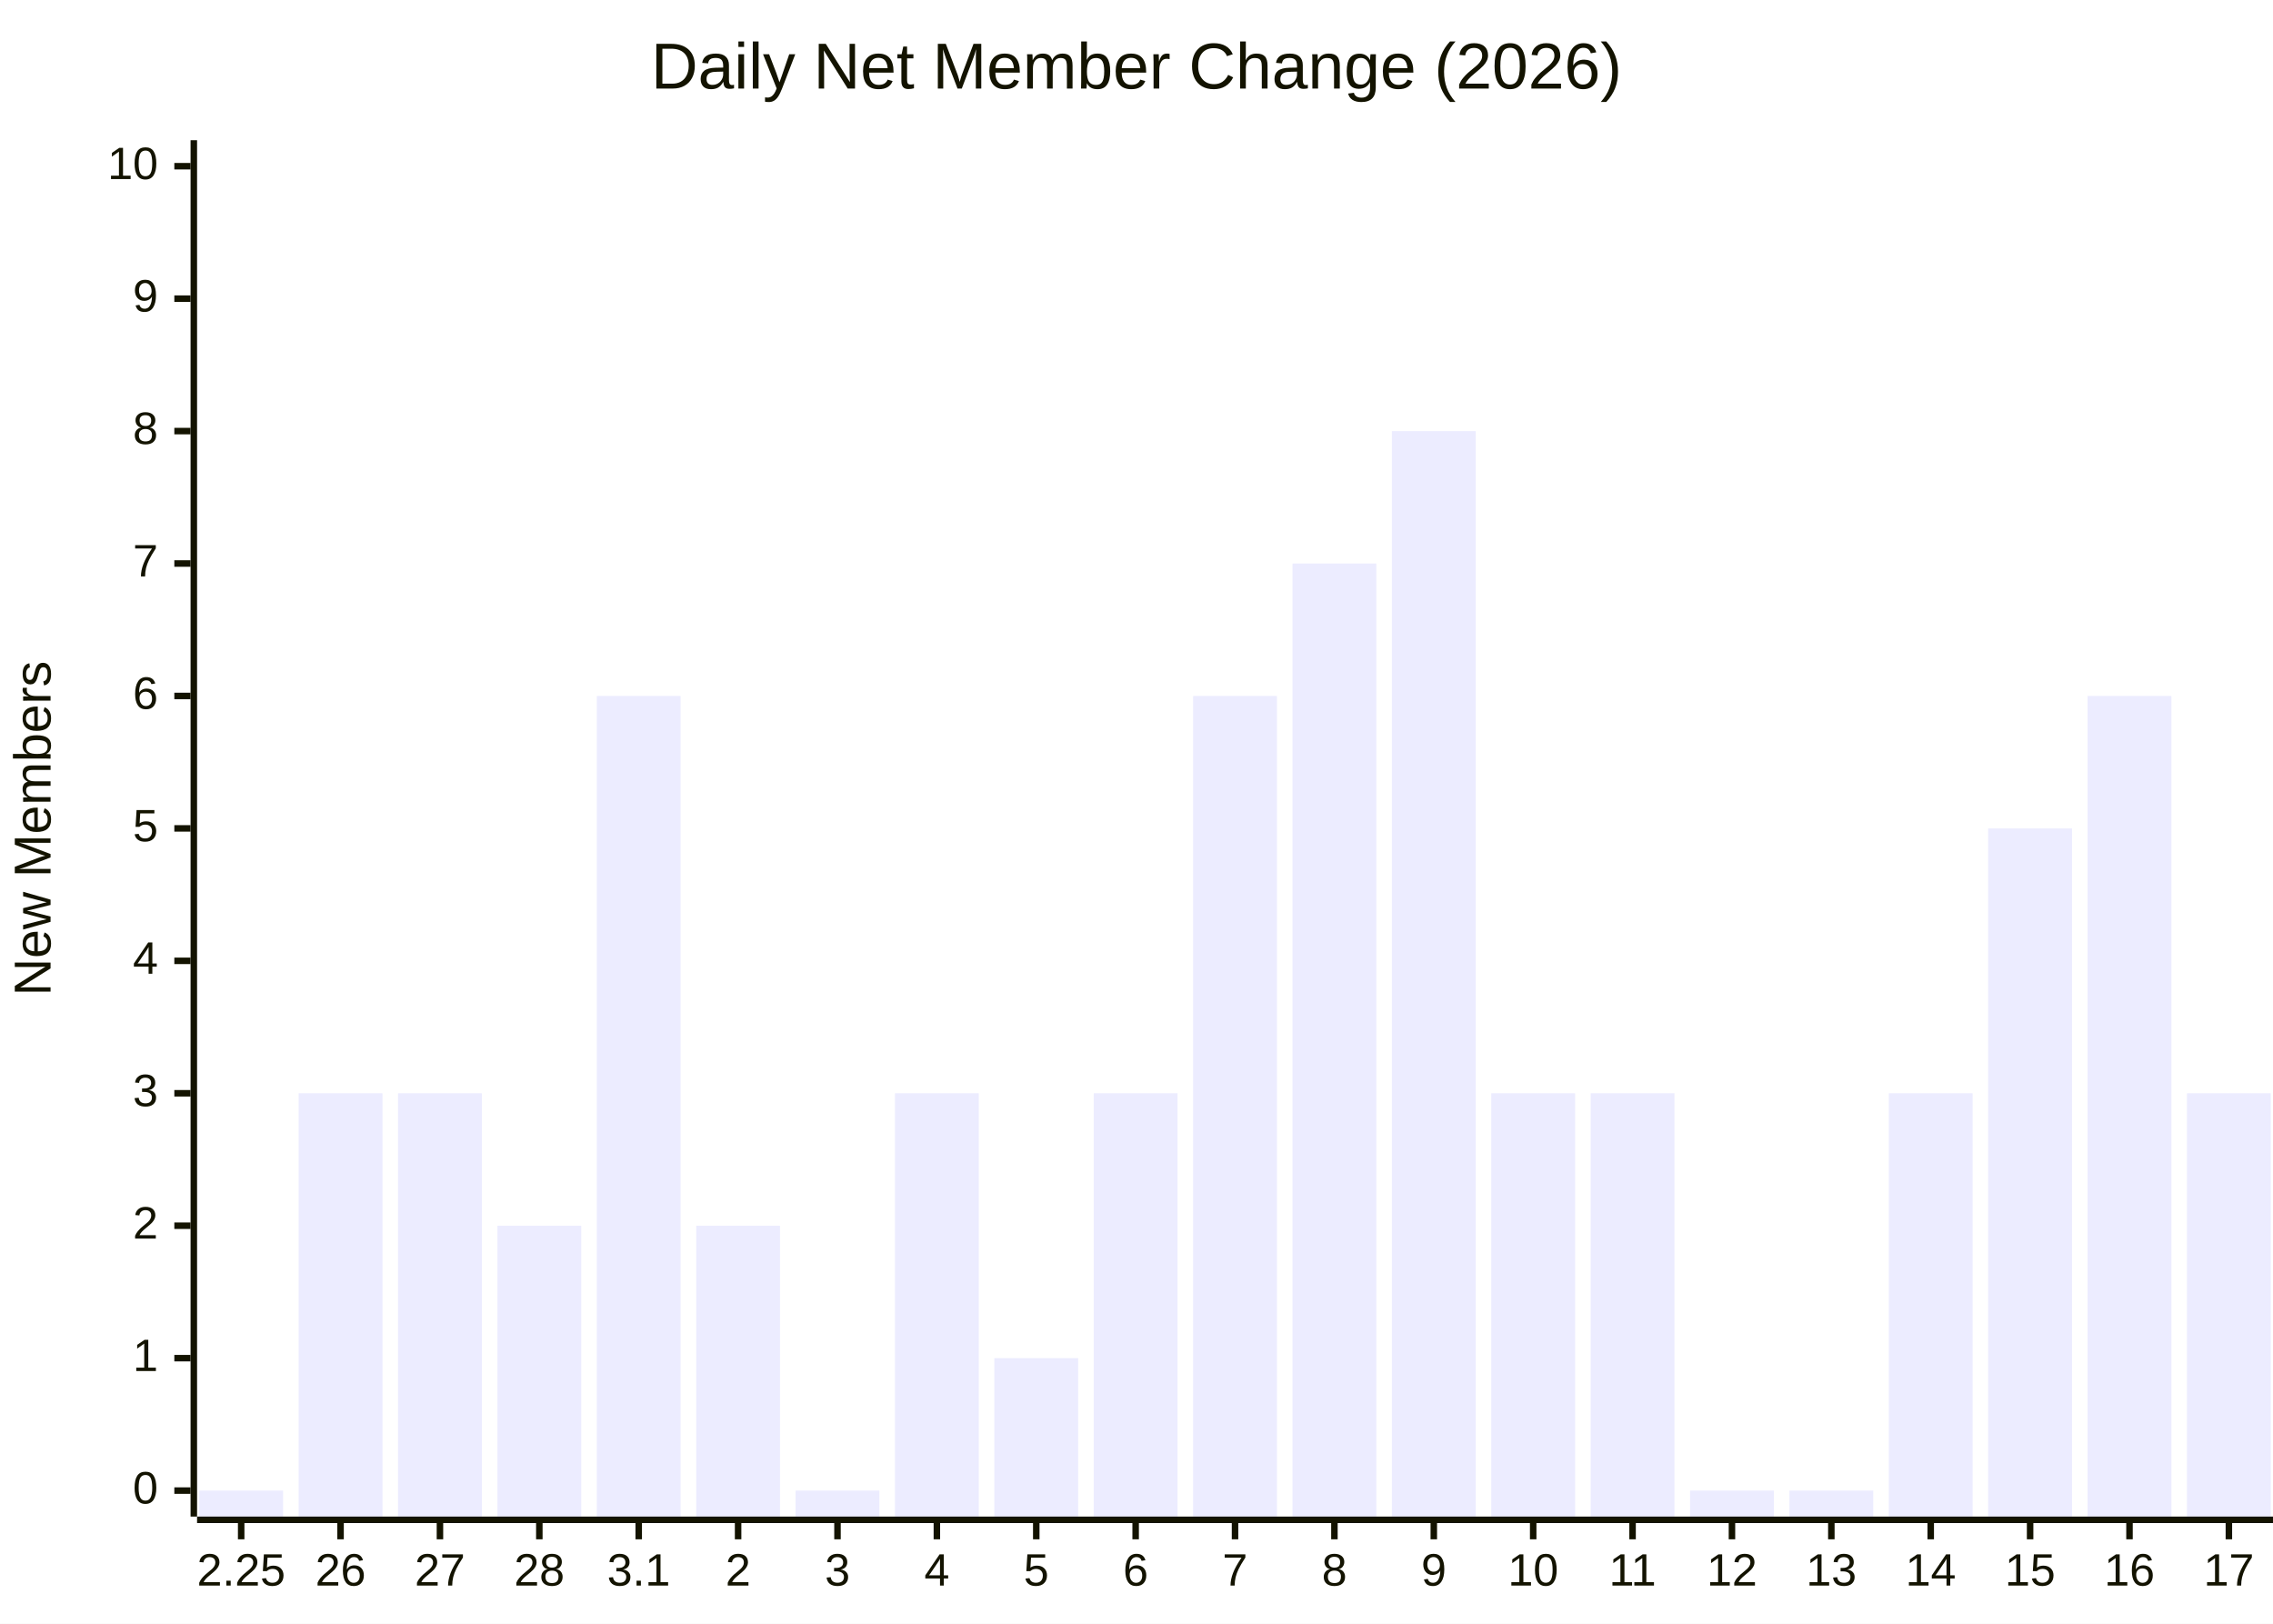
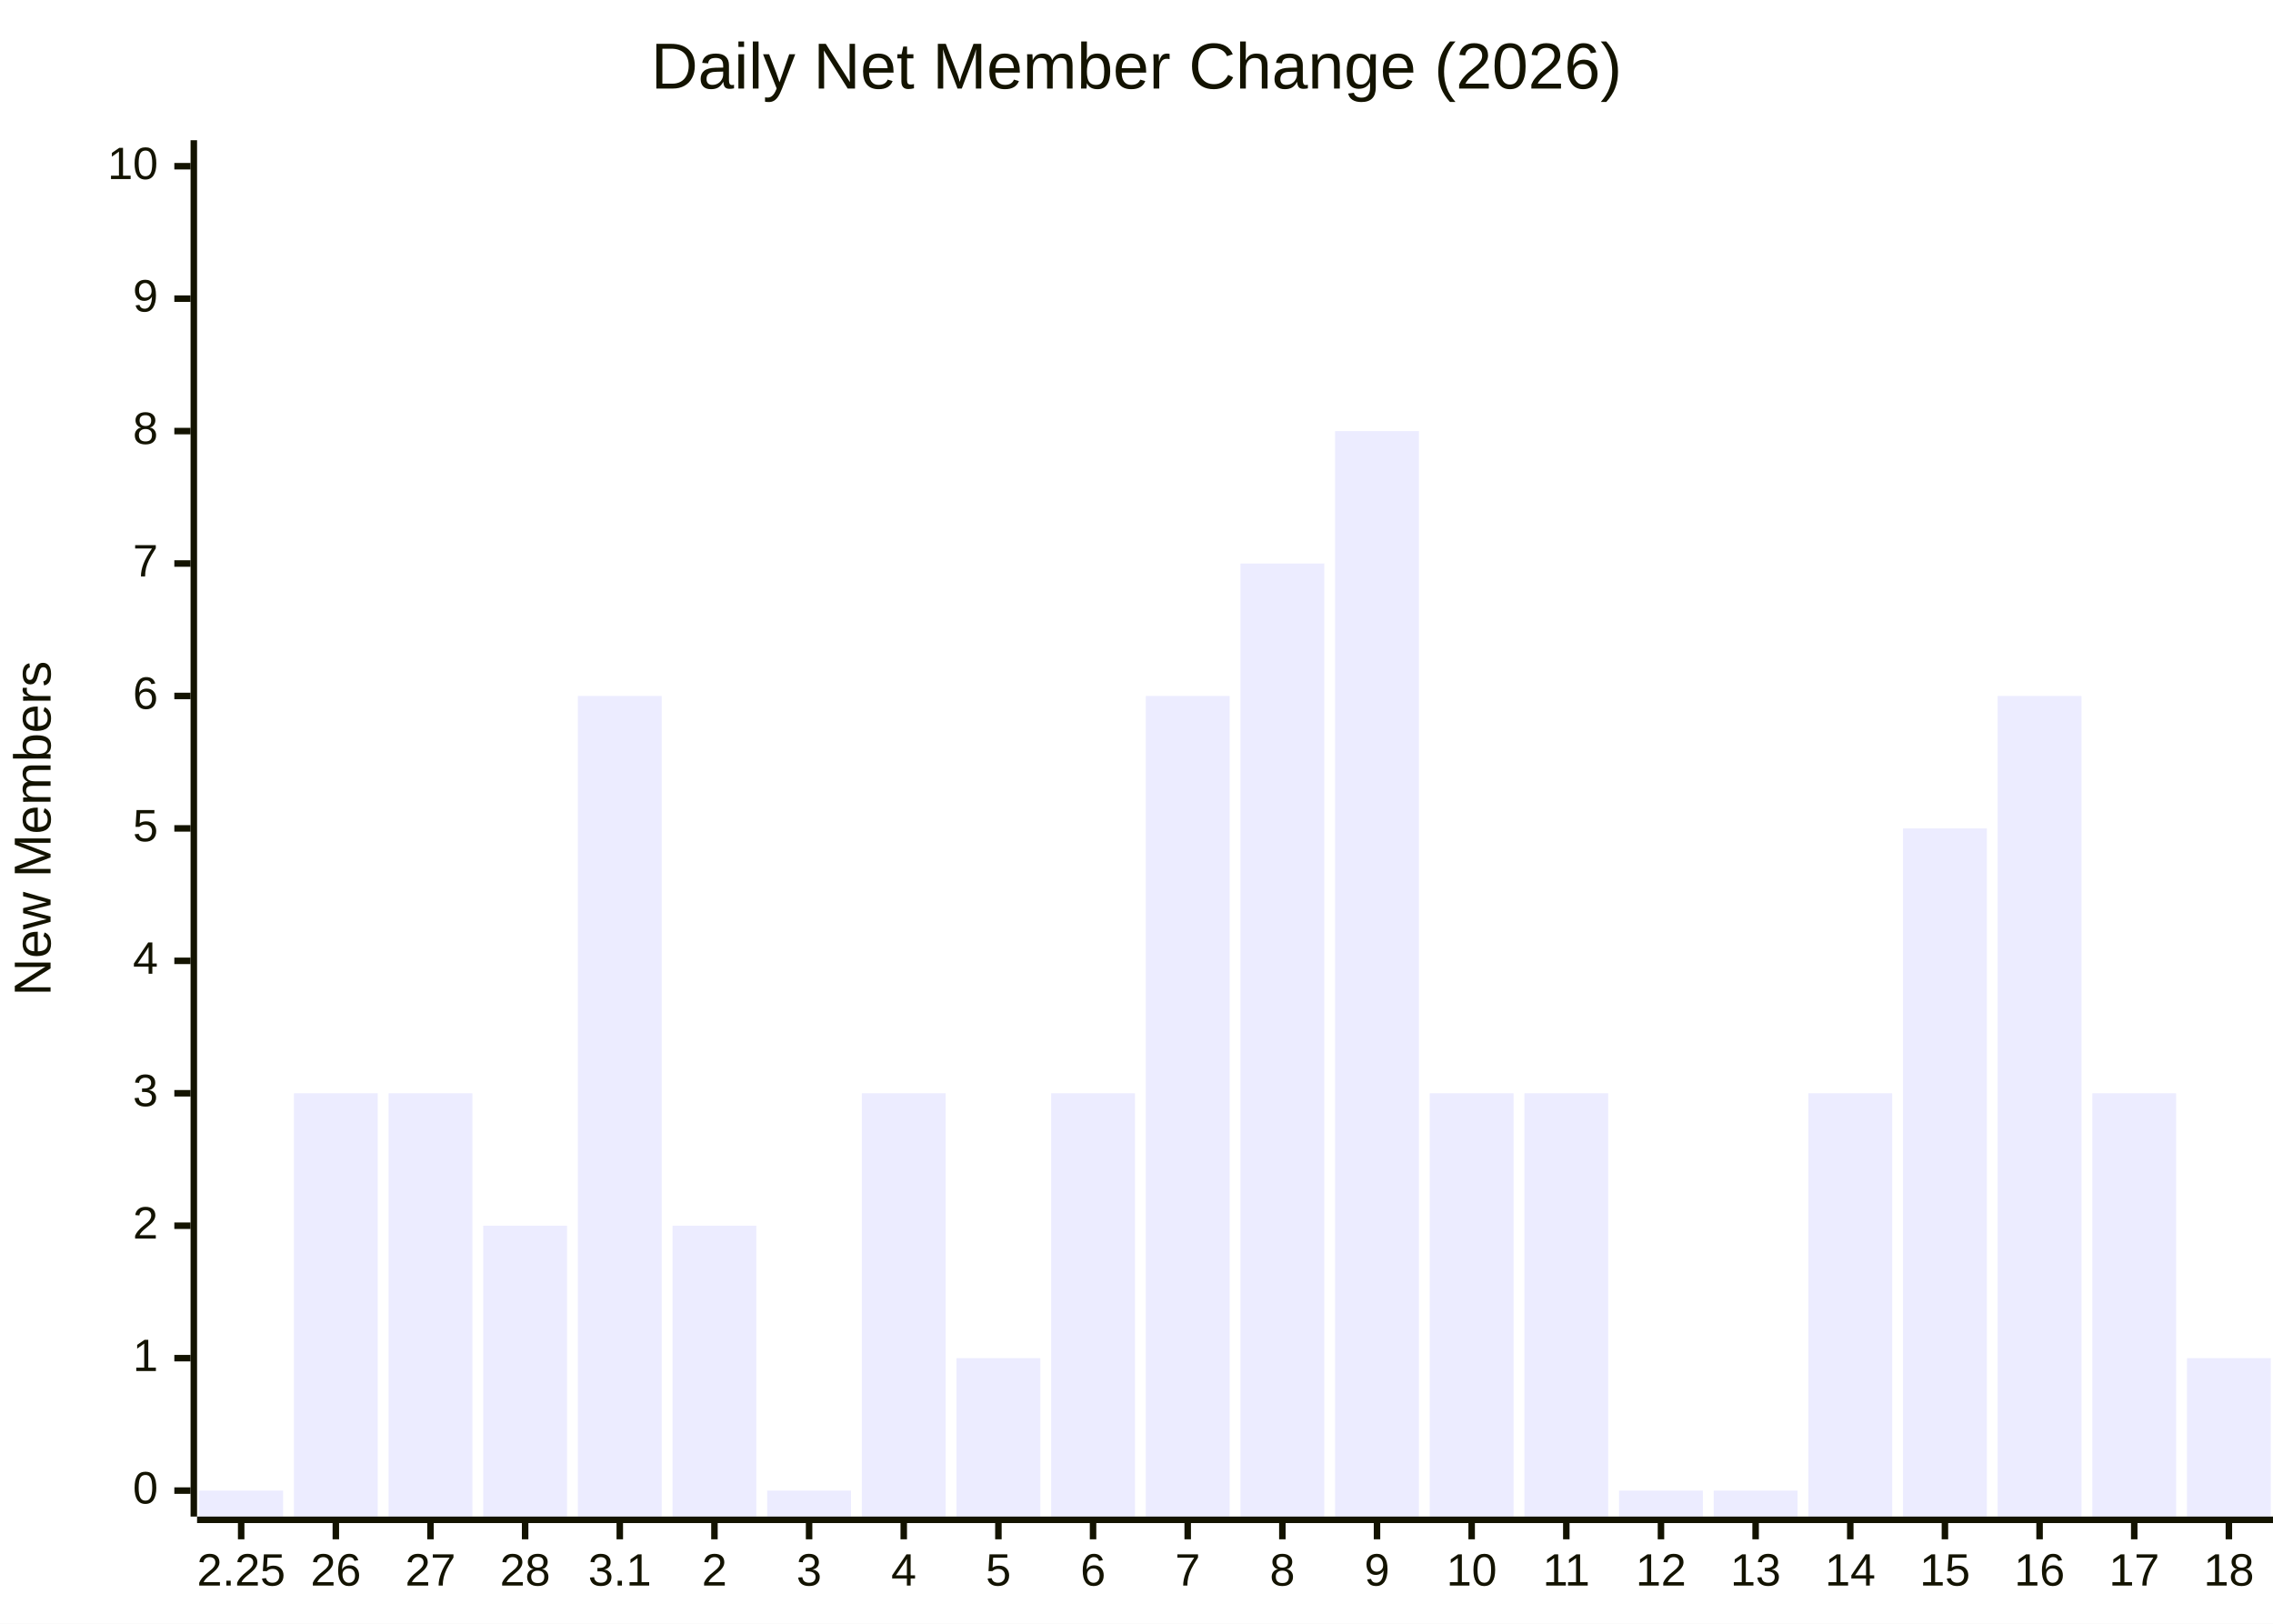
<svg xmlns="http://www.w3.org/2000/svg" id="my-svg" width="100%" style="max-width: 700px; background-color: white;" viewBox="0 0 700 500" role="graphics-document document" aria-roledescription="xychart">
  <style>#my-svg{font-family:"trebuchet ms",verdana,arial,sans-serif;font-size:16px;fill:#333;}@keyframes edge-animation-frame{from{stroke-dashoffset:0;}}@keyframes dash{to{stroke-dashoffset:0;}}#my-svg .edge-animation-slow{stroke-dasharray:9,5!important;stroke-dashoffset:900;animation:dash 50s linear infinite;stroke-linecap:round;}#my-svg .edge-animation-fast{stroke-dasharray:9,5!important;stroke-dashoffset:900;animation:dash 20s linear infinite;stroke-linecap:round;}#my-svg .error-icon{fill:#552222;}#my-svg .error-text{fill:#552222;stroke:#552222;}#my-svg .edge-thickness-normal{stroke-width:1px;}#my-svg .edge-thickness-thick{stroke-width:3.5px;}#my-svg .edge-pattern-solid{stroke-dasharray:0;}#my-svg .edge-thickness-invisible{stroke-width:0;fill:none;}#my-svg .edge-pattern-dashed{stroke-dasharray:3;}#my-svg .edge-pattern-dotted{stroke-dasharray:2;}#my-svg .marker{fill:#333333;stroke:#333333;}#my-svg .marker.cross{stroke:#333333;}#my-svg svg{font-family:"trebuchet ms",verdana,arial,sans-serif;font-size:16px;}#my-svg p{margin:0;}#my-svg :root{--mermaid-font-family:"trebuchet ms",verdana,arial,sans-serif;}</style>
  <g />
  <g class="main">
    <rect width="700" height="500" class="background" fill="white" />
    <g class="chart-title">
      <text x="0" y="0" fill="#131300" font-size="20" dominant-baseline="middle" text-anchor="middle" transform="translate(350, 21.58984) rotate(0)">Daily Net Member Change (2026)</text>
    </g>
    <g class="plot">
      <g class="bar-plot-0">
        <rect x="61.367" y="459" width="25.813" height="8" fill="#ECECFF" stroke="#ECECFF" stroke-width="0" />
-         <rect x="91.974" y="336.654" width="25.813" height="130.346" fill="#ECECFF" stroke="#ECECFF" stroke-width="0" />
-         <rect x="122.581" y="336.654" width="25.813" height="130.346" fill="#ECECFF" stroke="#ECECFF" stroke-width="0" />
-         <rect x="153.188" y="377.436" width="25.813" height="89.564" fill="#ECECFF" stroke="#ECECFF" stroke-width="0" />
-         <rect x="183.795" y="214.308" width="25.813" height="252.692" fill="#ECECFF" stroke="#ECECFF" stroke-width="0" />
-         <rect x="214.402" y="377.436" width="25.813" height="89.564" fill="#ECECFF" stroke="#ECECFF" stroke-width="0" />
-         <rect x="245.009" y="459" width="25.813" height="8" fill="#ECECFF" stroke="#ECECFF" stroke-width="0" />
-         <rect x="275.616" y="336.654" width="25.813" height="130.346" fill="#ECECFF" stroke="#ECECFF" stroke-width="0" />
-         <rect x="306.223" y="418.218" width="25.813" height="48.782" fill="#ECECFF" stroke="#ECECFF" stroke-width="0" />
-         <rect x="336.83" y="336.654" width="25.813" height="130.346" fill="#ECECFF" stroke="#ECECFF" stroke-width="0" />
-         <rect x="367.437" y="214.308" width="25.813" height="252.692" fill="#ECECFF" stroke="#ECECFF" stroke-width="0" />
-         <rect x="398.044" y="173.526" width="25.813" height="293.474" fill="#ECECFF" stroke="#ECECFF" stroke-width="0" />
-         <rect x="428.651" y="132.744" width="25.813" height="334.256" fill="#ECECFF" stroke="#ECECFF" stroke-width="0" />
-         <rect x="459.258" y="336.654" width="25.813" height="130.346" fill="#ECECFF" stroke="#ECECFF" stroke-width="0" />
-         <rect x="489.865" y="336.654" width="25.813" height="130.346" fill="#ECECFF" stroke="#ECECFF" stroke-width="0" />
-         <rect x="520.472" y="459" width="25.813" height="8" fill="#ECECFF" stroke="#ECECFF" stroke-width="0" />
-         <rect x="551.079" y="459" width="25.813" height="8" fill="#ECECFF" stroke="#ECECFF" stroke-width="0" />
-         <rect x="581.686" y="336.654" width="25.813" height="130.346" fill="#ECECFF" stroke="#ECECFF" stroke-width="0" />
-         <rect x="612.293" y="255.09" width="25.813" height="211.91" fill="#ECECFF" stroke="#ECECFF" stroke-width="0" />
-         <rect x="642.9" y="214.308" width="25.813" height="252.692" fill="#ECECFF" stroke="#ECECFF" stroke-width="0" />
-         <rect x="673.507" y="336.654" width="25.813" height="130.346" fill="#ECECFF" stroke="#ECECFF" stroke-width="0" />
+         <rect x="90.516" y="336.654" width="25.813" height="130.346" fill="#ECECFF" stroke="#ECECFF" stroke-width="0" />
+         <rect x="119.666" y="336.654" width="25.813" height="130.346" fill="#ECECFF" stroke="#ECECFF" stroke-width="0" />
+         <rect x="148.815" y="377.436" width="25.813" height="89.564" fill="#ECECFF" stroke="#ECECFF" stroke-width="0" />
+         <rect x="177.965" y="214.308" width="25.813" height="252.692" fill="#ECECFF" stroke="#ECECFF" stroke-width="0" />
+         <rect x="207.115" y="377.436" width="25.813" height="89.564" fill="#ECECFF" stroke="#ECECFF" stroke-width="0" />
+         <rect x="236.264" y="459" width="25.813" height="8" fill="#ECECFF" stroke="#ECECFF" stroke-width="0" />
+         <rect x="265.414" y="336.654" width="25.813" height="130.346" fill="#ECECFF" stroke="#ECECFF" stroke-width="0" />
+         <rect x="294.563" y="418.218" width="25.813" height="48.782" fill="#ECECFF" stroke="#ECECFF" stroke-width="0" />
+         <rect x="323.713" y="336.654" width="25.813" height="130.346" fill="#ECECFF" stroke="#ECECFF" stroke-width="0" />
+         <rect x="352.862" y="214.308" width="25.813" height="252.692" fill="#ECECFF" stroke="#ECECFF" stroke-width="0" />
+         <rect x="382.012" y="173.526" width="25.813" height="293.474" fill="#ECECFF" stroke="#ECECFF" stroke-width="0" />
+         <rect x="411.161" y="132.744" width="25.813" height="334.256" fill="#ECECFF" stroke="#ECECFF" stroke-width="0" />
+         <rect x="440.311" y="336.654" width="25.813" height="130.346" fill="#ECECFF" stroke="#ECECFF" stroke-width="0" />
+         <rect x="469.461" y="336.654" width="25.813" height="130.346" fill="#ECECFF" stroke="#ECECFF" stroke-width="0" />
+         <rect x="498.61" y="459" width="25.813" height="8" fill="#ECECFF" stroke="#ECECFF" stroke-width="0" />
+         <rect x="527.76" y="459" width="25.813" height="8" fill="#ECECFF" stroke="#ECECFF" stroke-width="0" />
+         <rect x="556.909" y="336.654" width="25.813" height="130.346" fill="#ECECFF" stroke="#ECECFF" stroke-width="0" />
+         <rect x="586.059" y="255.09" width="25.813" height="211.91" fill="#ECECFF" stroke="#ECECFF" stroke-width="0" />
+         <rect x="615.208" y="214.308" width="25.813" height="252.692" fill="#ECECFF" stroke="#ECECFF" stroke-width="0" />
+         <rect x="644.358" y="336.654" width="25.813" height="130.346" fill="#ECECFF" stroke="#ECECFF" stroke-width="0" />
+         <rect x="673.507" y="418.218" width="25.813" height="48.782" fill="#ECECFF" stroke="#ECECFF" stroke-width="0" />
      </g>
    </g>
    <g class="bottom-axis">
      <g class="axis-line">
        <path d="M 60.688,468 L 700,468" fill="none" stroke="#131300" stroke-width="2" />
      </g>
      <g class="label">
        <text x="0" y="0" fill="#131300" font-size="14" dominant-baseline="text-before-edge" text-anchor="middle" transform="translate(74.27344, 479) rotate(0)">2.25</text>
-         <text x="0" y="0" fill="#131300" font-size="14" dominant-baseline="text-before-edge" text-anchor="middle" transform="translate(104.8805, 479) rotate(0)">26</text>
-         <text x="0" y="0" fill="#131300" font-size="14" dominant-baseline="text-before-edge" text-anchor="middle" transform="translate(135.4875, 479) rotate(0)">27</text>
-         <text x="0" y="0" fill="#131300" font-size="14" dominant-baseline="text-before-edge" text-anchor="middle" transform="translate(166.0945, 479) rotate(0)">28</text>
-         <text x="0" y="0" fill="#131300" font-size="14" dominant-baseline="text-before-edge" text-anchor="middle" transform="translate(196.7016, 479) rotate(0)">3.1</text>
-         <text x="0" y="0" fill="#131300" font-size="14" dominant-baseline="text-before-edge" text-anchor="middle" transform="translate(227.3086, 479) rotate(0)">2</text>
-         <text x="0" y="0" fill="#131300" font-size="14" dominant-baseline="text-before-edge" text-anchor="middle" transform="translate(257.9156, 479) rotate(0)">3</text>
-         <text x="0" y="0" fill="#131300" font-size="14" dominant-baseline="text-before-edge" text-anchor="middle" transform="translate(288.5227, 479) rotate(0)">4</text>
-         <text x="0" y="0" fill="#131300" font-size="14" dominant-baseline="text-before-edge" text-anchor="middle" transform="translate(319.1297, 479) rotate(0)">5</text>
-         <text x="0" y="0" fill="#131300" font-size="14" dominant-baseline="text-before-edge" text-anchor="middle" transform="translate(349.7367, 479) rotate(0)">6</text>
-         <text x="0" y="0" fill="#131300" font-size="14" dominant-baseline="text-before-edge" text-anchor="middle" transform="translate(380.3438, 479) rotate(0)">7</text>
-         <text x="0" y="0" fill="#131300" font-size="14" dominant-baseline="text-before-edge" text-anchor="middle" transform="translate(410.9508, 479) rotate(0)">8</text>
-         <text x="0" y="0" fill="#131300" font-size="14" dominant-baseline="text-before-edge" text-anchor="middle" transform="translate(441.5578, 479) rotate(0)">9</text>
-         <text x="0" y="0" fill="#131300" font-size="14" dominant-baseline="text-before-edge" text-anchor="middle" transform="translate(472.1648, 479) rotate(0)">10</text>
-         <text x="0" y="0" fill="#131300" font-size="14" dominant-baseline="text-before-edge" text-anchor="middle" transform="translate(502.7719, 479) rotate(0)">11</text>
-         <text x="0" y="0" fill="#131300" font-size="14" dominant-baseline="text-before-edge" text-anchor="middle" transform="translate(533.3789, 479) rotate(0)">12</text>
-         <text x="0" y="0" fill="#131300" font-size="14" dominant-baseline="text-before-edge" text-anchor="middle" transform="translate(563.9859, 479) rotate(0)">13</text>
-         <text x="0" y="0" fill="#131300" font-size="14" dominant-baseline="text-before-edge" text-anchor="middle" transform="translate(594.593, 479) rotate(0)">14</text>
-         <text x="0" y="0" fill="#131300" font-size="14" dominant-baseline="text-before-edge" text-anchor="middle" transform="translate(625.2, 479) rotate(0)">15</text>
-         <text x="0" y="0" fill="#131300" font-size="14" dominant-baseline="text-before-edge" text-anchor="middle" transform="translate(655.807, 479) rotate(0)">16</text>
-         <text x="0" y="0" fill="#131300" font-size="14" dominant-baseline="text-before-edge" text-anchor="middle" transform="translate(686.4141, 479) rotate(0)">17</text>
+         <text x="0" y="0" fill="#131300" font-size="14" dominant-baseline="text-before-edge" text-anchor="middle" transform="translate(103.423, 479) rotate(0)">26</text>
+         <text x="0" y="0" fill="#131300" font-size="14" dominant-baseline="text-before-edge" text-anchor="middle" transform="translate(132.5725, 479) rotate(0)">27</text>
+         <text x="0" y="0" fill="#131300" font-size="14" dominant-baseline="text-before-edge" text-anchor="middle" transform="translate(161.7221, 479) rotate(0)">28</text>
+         <text x="0" y="0" fill="#131300" font-size="14" dominant-baseline="text-before-edge" text-anchor="middle" transform="translate(190.8717, 479) rotate(0)">3.1</text>
+         <text x="0" y="0" fill="#131300" font-size="14" dominant-baseline="text-before-edge" text-anchor="middle" transform="translate(220.0212, 479) rotate(0)">2</text>
+         <text x="0" y="0" fill="#131300" font-size="14" dominant-baseline="text-before-edge" text-anchor="middle" transform="translate(249.1708, 479) rotate(0)">3</text>
+         <text x="0" y="0" fill="#131300" font-size="14" dominant-baseline="text-before-edge" text-anchor="middle" transform="translate(278.3203, 479) rotate(0)">4</text>
+         <text x="0" y="0" fill="#131300" font-size="14" dominant-baseline="text-before-edge" text-anchor="middle" transform="translate(307.4699, 479) rotate(0)">5</text>
+         <text x="0" y="0" fill="#131300" font-size="14" dominant-baseline="text-before-edge" text-anchor="middle" transform="translate(336.6194, 479) rotate(0)">6</text>
+         <text x="0" y="0" fill="#131300" font-size="14" dominant-baseline="text-before-edge" text-anchor="middle" transform="translate(365.769, 479) rotate(0)">7</text>
+         <text x="0" y="0" fill="#131300" font-size="14" dominant-baseline="text-before-edge" text-anchor="middle" transform="translate(394.9185, 479) rotate(0)">8</text>
+         <text x="0" y="0" fill="#131300" font-size="14" dominant-baseline="text-before-edge" text-anchor="middle" transform="translate(424.0681, 479) rotate(0)">9</text>
+         <text x="0" y="0" fill="#131300" font-size="14" dominant-baseline="text-before-edge" text-anchor="middle" transform="translate(453.2176, 479) rotate(0)">10</text>
+         <text x="0" y="0" fill="#131300" font-size="14" dominant-baseline="text-before-edge" text-anchor="middle" transform="translate(482.3672, 479) rotate(0)">11</text>
+         <text x="0" y="0" fill="#131300" font-size="14" dominant-baseline="text-before-edge" text-anchor="middle" transform="translate(511.5167, 479) rotate(0)">12</text>
+         <text x="0" y="0" fill="#131300" font-size="14" dominant-baseline="text-before-edge" text-anchor="middle" transform="translate(540.6663, 479) rotate(0)">13</text>
+         <text x="0" y="0" fill="#131300" font-size="14" dominant-baseline="text-before-edge" text-anchor="middle" transform="translate(569.8158, 479) rotate(0)">14</text>
+         <text x="0" y="0" fill="#131300" font-size="14" dominant-baseline="text-before-edge" text-anchor="middle" transform="translate(598.9654, 479) rotate(0)">15</text>
+         <text x="0" y="0" fill="#131300" font-size="14" dominant-baseline="text-before-edge" text-anchor="middle" transform="translate(628.115, 479) rotate(0)">16</text>
+         <text x="0" y="0" fill="#131300" font-size="14" dominant-baseline="text-before-edge" text-anchor="middle" transform="translate(657.2645, 479) rotate(0)">17</text>
+         <text x="0" y="0" fill="#131300" font-size="14" dominant-baseline="text-before-edge" text-anchor="middle" transform="translate(686.4141, 479) rotate(0)">18</text>
      </g>
      <g class="ticks">
        <path d="M 74.273,469 L 74.273,474" fill="none" stroke="#131300" stroke-width="2" />
-         <path d="M 104.88,469 L 104.88,474" fill="none" stroke="#131300" stroke-width="2" />
-         <path d="M 135.488,469 L 135.488,474" fill="none" stroke="#131300" stroke-width="2" />
-         <path d="M 166.095,469 L 166.095,474" fill="none" stroke="#131300" stroke-width="2" />
-         <path d="M 196.702,469 L 196.702,474" fill="none" stroke="#131300" stroke-width="2" />
-         <path d="M 227.309,469 L 227.309,474" fill="none" stroke="#131300" stroke-width="2" />
-         <path d="M 257.916,469 L 257.916,474" fill="none" stroke="#131300" stroke-width="2" />
-         <path d="M 288.523,469 L 288.523,474" fill="none" stroke="#131300" stroke-width="2" />
-         <path d="M 319.13,469 L 319.13,474" fill="none" stroke="#131300" stroke-width="2" />
-         <path d="M 349.737,469 L 349.737,474" fill="none" stroke="#131300" stroke-width="2" />
-         <path d="M 380.344,469 L 380.344,474" fill="none" stroke="#131300" stroke-width="2" />
-         <path d="M 410.951,469 L 410.951,474" fill="none" stroke="#131300" stroke-width="2" />
-         <path d="M 441.558,469 L 441.558,474" fill="none" stroke="#131300" stroke-width="2" />
-         <path d="M 472.165,469 L 472.165,474" fill="none" stroke="#131300" stroke-width="2" />
-         <path d="M 502.772,469 L 502.772,474" fill="none" stroke="#131300" stroke-width="2" />
-         <path d="M 533.379,469 L 533.379,474" fill="none" stroke="#131300" stroke-width="2" />
-         <path d="M 563.986,469 L 563.986,474" fill="none" stroke="#131300" stroke-width="2" />
-         <path d="M 594.593,469 L 594.593,474" fill="none" stroke="#131300" stroke-width="2" />
-         <path d="M 625.2,469 L 625.2,474" fill="none" stroke="#131300" stroke-width="2" />
-         <path d="M 655.807,469 L 655.807,474" fill="none" stroke="#131300" stroke-width="2" />
+         <path d="M 103.423,469 L 103.423,474" fill="none" stroke="#131300" stroke-width="2" />
+         <path d="M 132.573,469 L 132.573,474" fill="none" stroke="#131300" stroke-width="2" />
+         <path d="M 161.722,469 L 161.722,474" fill="none" stroke="#131300" stroke-width="2" />
+         <path d="M 190.872,469 L 190.872,474" fill="none" stroke="#131300" stroke-width="2" />
+         <path d="M 220.021,469 L 220.021,474" fill="none" stroke="#131300" stroke-width="2" />
+         <path d="M 249.171,469 L 249.171,474" fill="none" stroke="#131300" stroke-width="2" />
+         <path d="M 278.32,469 L 278.32,474" fill="none" stroke="#131300" stroke-width="2" />
+         <path d="M 307.47,469 L 307.47,474" fill="none" stroke="#131300" stroke-width="2" />
+         <path d="M 336.619,469 L 336.619,474" fill="none" stroke="#131300" stroke-width="2" />
+         <path d="M 365.769,469 L 365.769,474" fill="none" stroke="#131300" stroke-width="2" />
+         <path d="M 394.919,469 L 394.919,474" fill="none" stroke="#131300" stroke-width="2" />
+         <path d="M 424.068,469 L 424.068,474" fill="none" stroke="#131300" stroke-width="2" />
+         <path d="M 453.218,469 L 453.218,474" fill="none" stroke="#131300" stroke-width="2" />
+         <path d="M 482.367,469 L 482.367,474" fill="none" stroke="#131300" stroke-width="2" />
+         <path d="M 511.517,469 L 511.517,474" fill="none" stroke="#131300" stroke-width="2" />
+         <path d="M 540.666,469 L 540.666,474" fill="none" stroke="#131300" stroke-width="2" />
+         <path d="M 569.816,469 L 569.816,474" fill="none" stroke="#131300" stroke-width="2" />
+         <path d="M 598.965,469 L 598.965,474" fill="none" stroke="#131300" stroke-width="2" />
+         <path d="M 628.115,469 L 628.115,474" fill="none" stroke="#131300" stroke-width="2" />
+         <path d="M 657.265,469 L 657.265,474" fill="none" stroke="#131300" stroke-width="2" />
        <path d="M 686.414,469 L 686.414,474" fill="none" stroke="#131300" stroke-width="2" />
      </g>
    </g>
    <g class="left-axis">
      <g class="axisl-line">
        <path d="M 59.688,43.18 L 59.688,467" fill="none" stroke="#131300" stroke-width="2" />
      </g>
      <g class="label">
        <text x="0" y="0" fill="#131300" font-size="14" dominant-baseline="middle" text-anchor="end" transform="translate(48.6875, 51.17969) rotate(0)">10</text>
        <text x="0" y="0" fill="#131300" font-size="14" dominant-baseline="middle" text-anchor="end" transform="translate(48.6875, 91.96172) rotate(0)">9</text>
        <text x="0" y="0" fill="#131300" font-size="14" dominant-baseline="middle" text-anchor="end" transform="translate(48.6875, 132.7437) rotate(0)">8</text>
        <text x="0" y="0" fill="#131300" font-size="14" dominant-baseline="middle" text-anchor="end" transform="translate(48.6875, 173.5258) rotate(0)">7</text>
        <text x="0" y="0" fill="#131300" font-size="14" dominant-baseline="middle" text-anchor="end" transform="translate(48.6875, 214.3078) rotate(0)">6</text>
        <text x="0" y="0" fill="#131300" font-size="14" dominant-baseline="middle" text-anchor="end" transform="translate(48.6875, 255.0898) rotate(0)">5</text>
        <text x="0" y="0" fill="#131300" font-size="14" dominant-baseline="middle" text-anchor="end" transform="translate(48.6875, 295.8719) rotate(0)">4</text>
        <text x="0" y="0" fill="#131300" font-size="14" dominant-baseline="middle" text-anchor="end" transform="translate(48.6875, 336.6539) rotate(0)">3</text>
        <text x="0" y="0" fill="#131300" font-size="14" dominant-baseline="middle" text-anchor="end" transform="translate(48.6875, 377.4359) rotate(0)">2</text>
        <text x="0" y="0" fill="#131300" font-size="14" dominant-baseline="middle" text-anchor="end" transform="translate(48.6875, 418.218) rotate(0)">1</text>
        <text x="0" y="0" fill="#131300" font-size="14" dominant-baseline="middle" text-anchor="end" transform="translate(48.6875, 459) rotate(0)">0</text>
      </g>
      <g class="ticks">
        <path d="M 58.688,51.18 L 53.688,51.18" fill="none" stroke="#131300" stroke-width="2" />
        <path d="M 58.688,91.962 L 53.688,91.962" fill="none" stroke="#131300" stroke-width="2" />
        <path d="M 58.688,132.744 L 53.688,132.744" fill="none" stroke="#131300" stroke-width="2" />
        <path d="M 58.688,173.526 L 53.688,173.526" fill="none" stroke="#131300" stroke-width="2" />
        <path d="M 58.688,214.308 L 53.688,214.308" fill="none" stroke="#131300" stroke-width="2" />
        <path d="M 58.688,255.09 L 53.688,255.09" fill="none" stroke="#131300" stroke-width="2" />
        <path d="M 58.688,295.872 L 53.688,295.872" fill="none" stroke="#131300" stroke-width="2" />
        <path d="M 58.688,336.654 L 53.688,336.654" fill="none" stroke="#131300" stroke-width="2" />
        <path d="M 58.688,377.436 L 53.688,377.436" fill="none" stroke="#131300" stroke-width="2" />
        <path d="M 58.688,418.218 L 53.688,418.218" fill="none" stroke="#131300" stroke-width="2" />
        <path d="M 58.688,459 L 53.688,459" fill="none" stroke="#131300" stroke-width="2" />
      </g>
      <g class="title">
        <text x="0" y="0" fill="#131300" font-size="16" dominant-baseline="text-before-edge" text-anchor="middle" transform="translate(5, 255.0898) rotate(270)">New Members</text>
      </g>
    </g>
  </g>
  <g class="mermaid-tmp-group" />
</svg>
